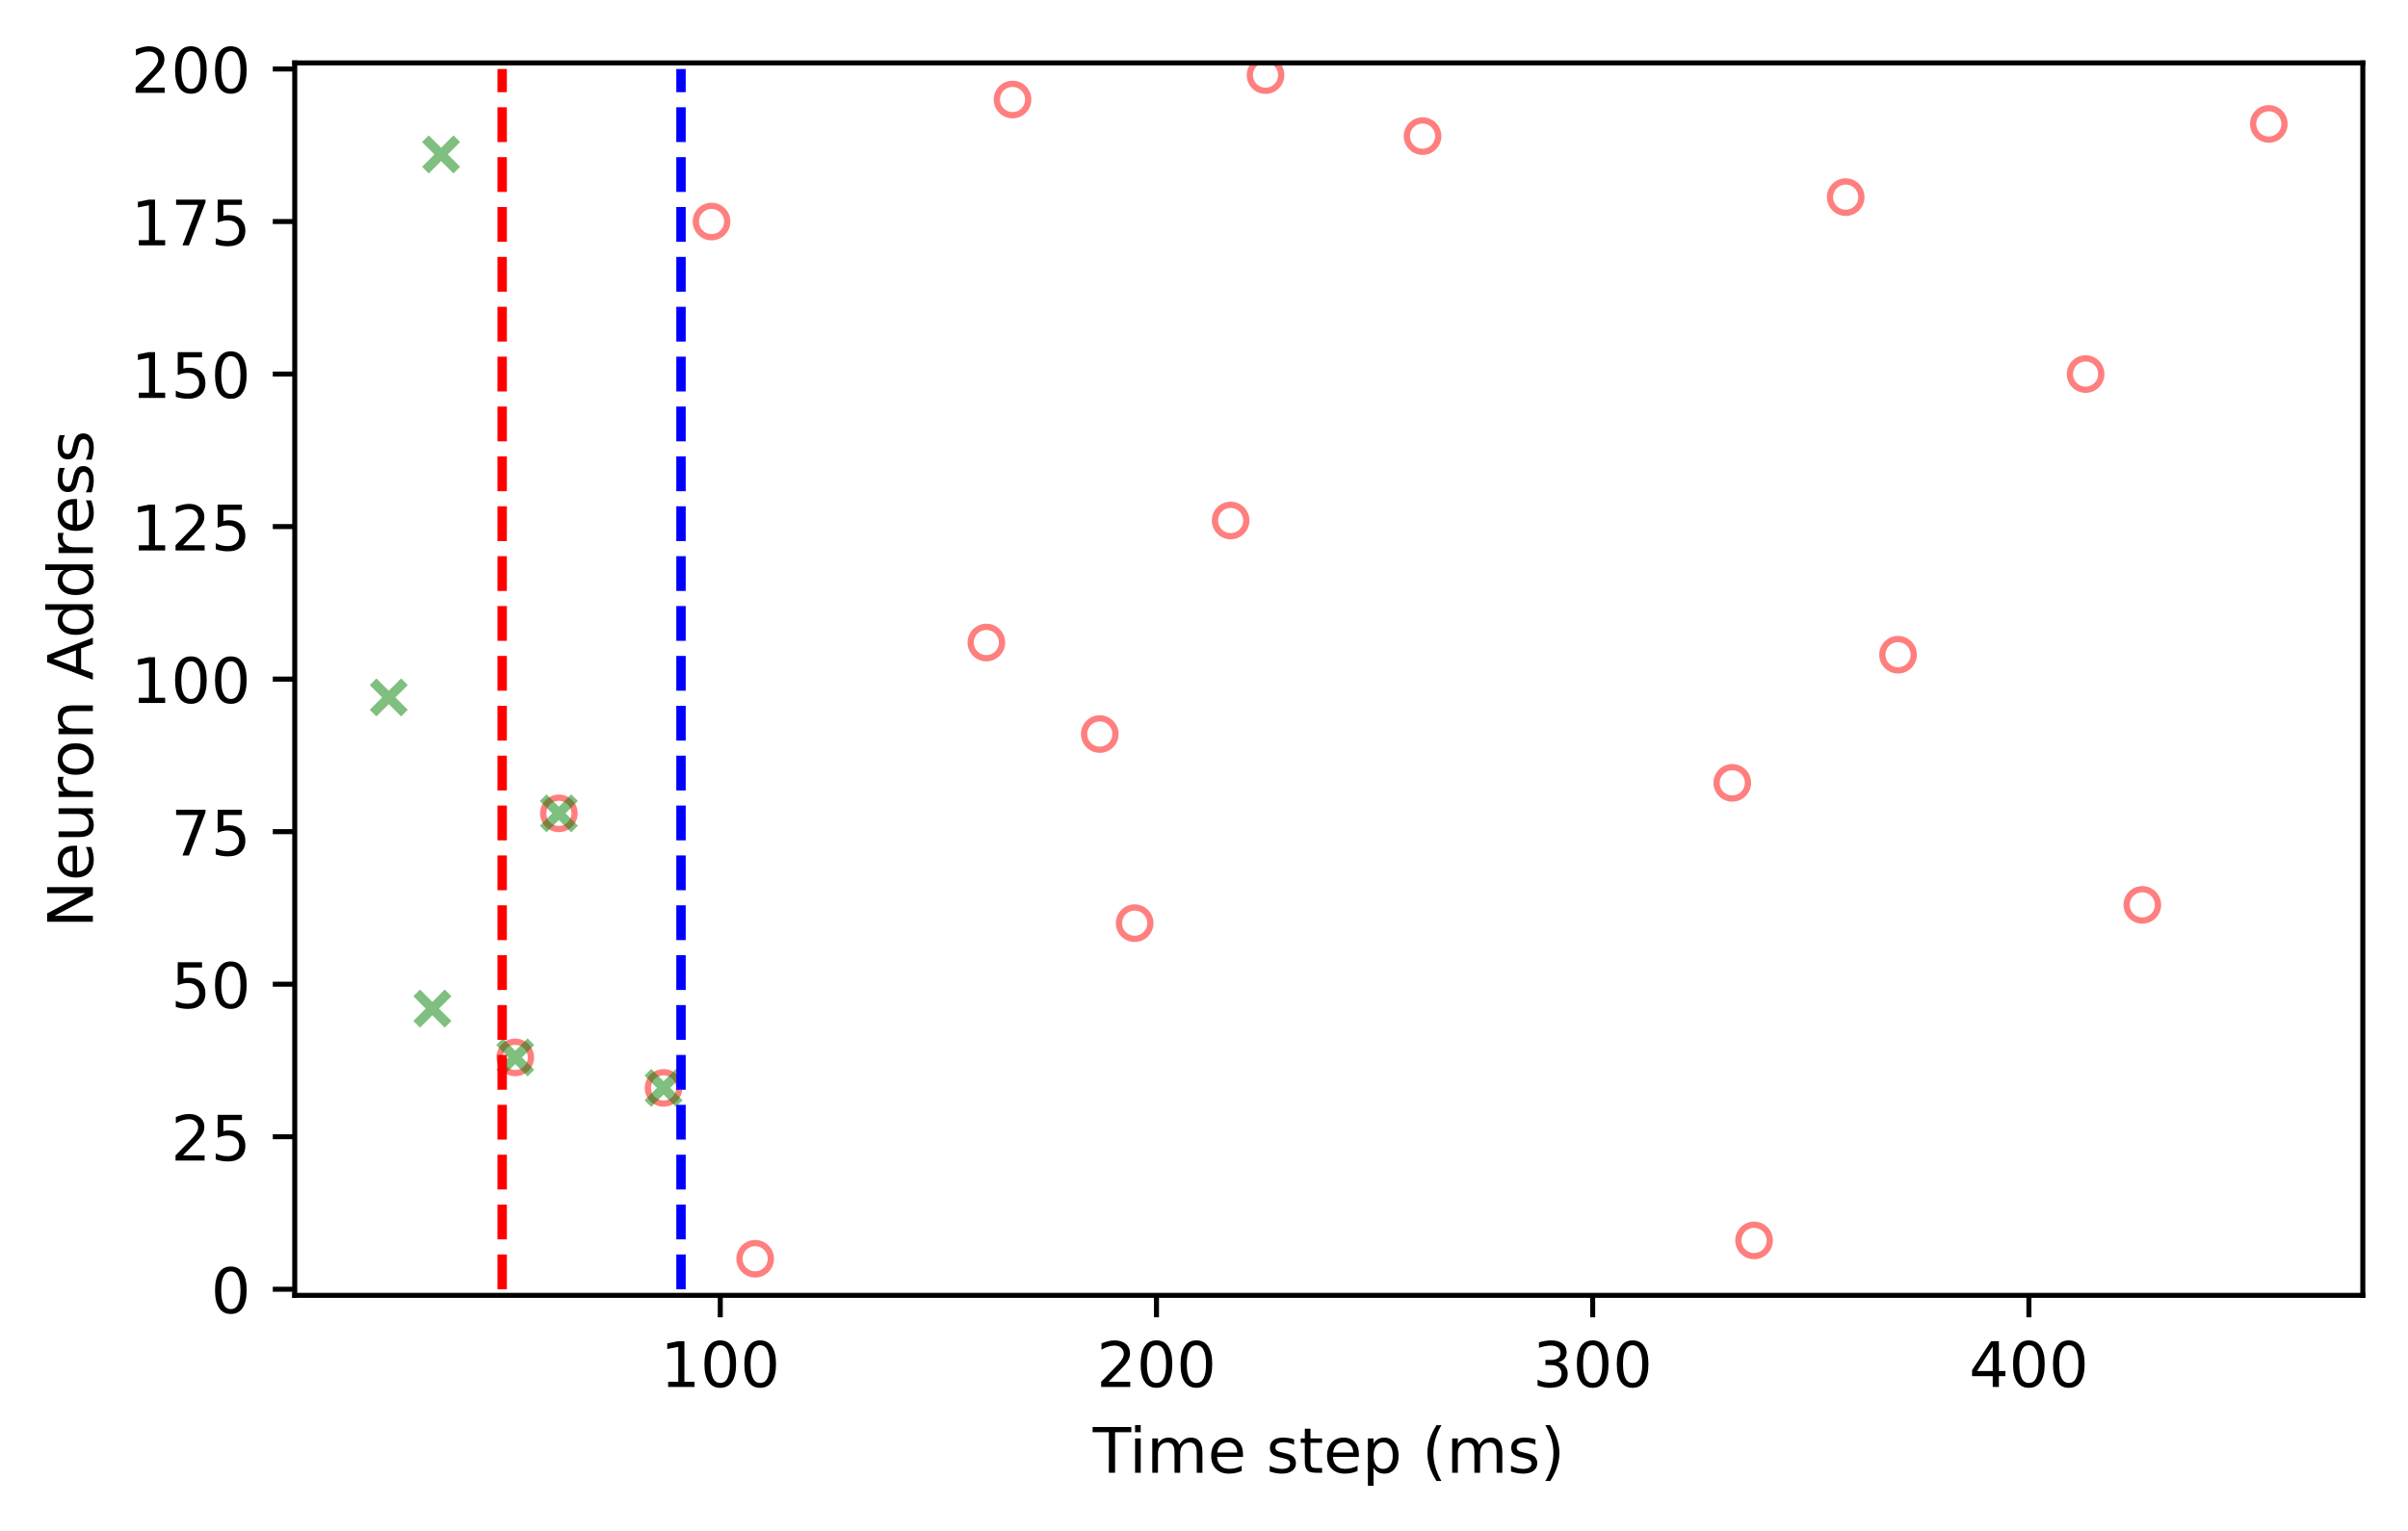
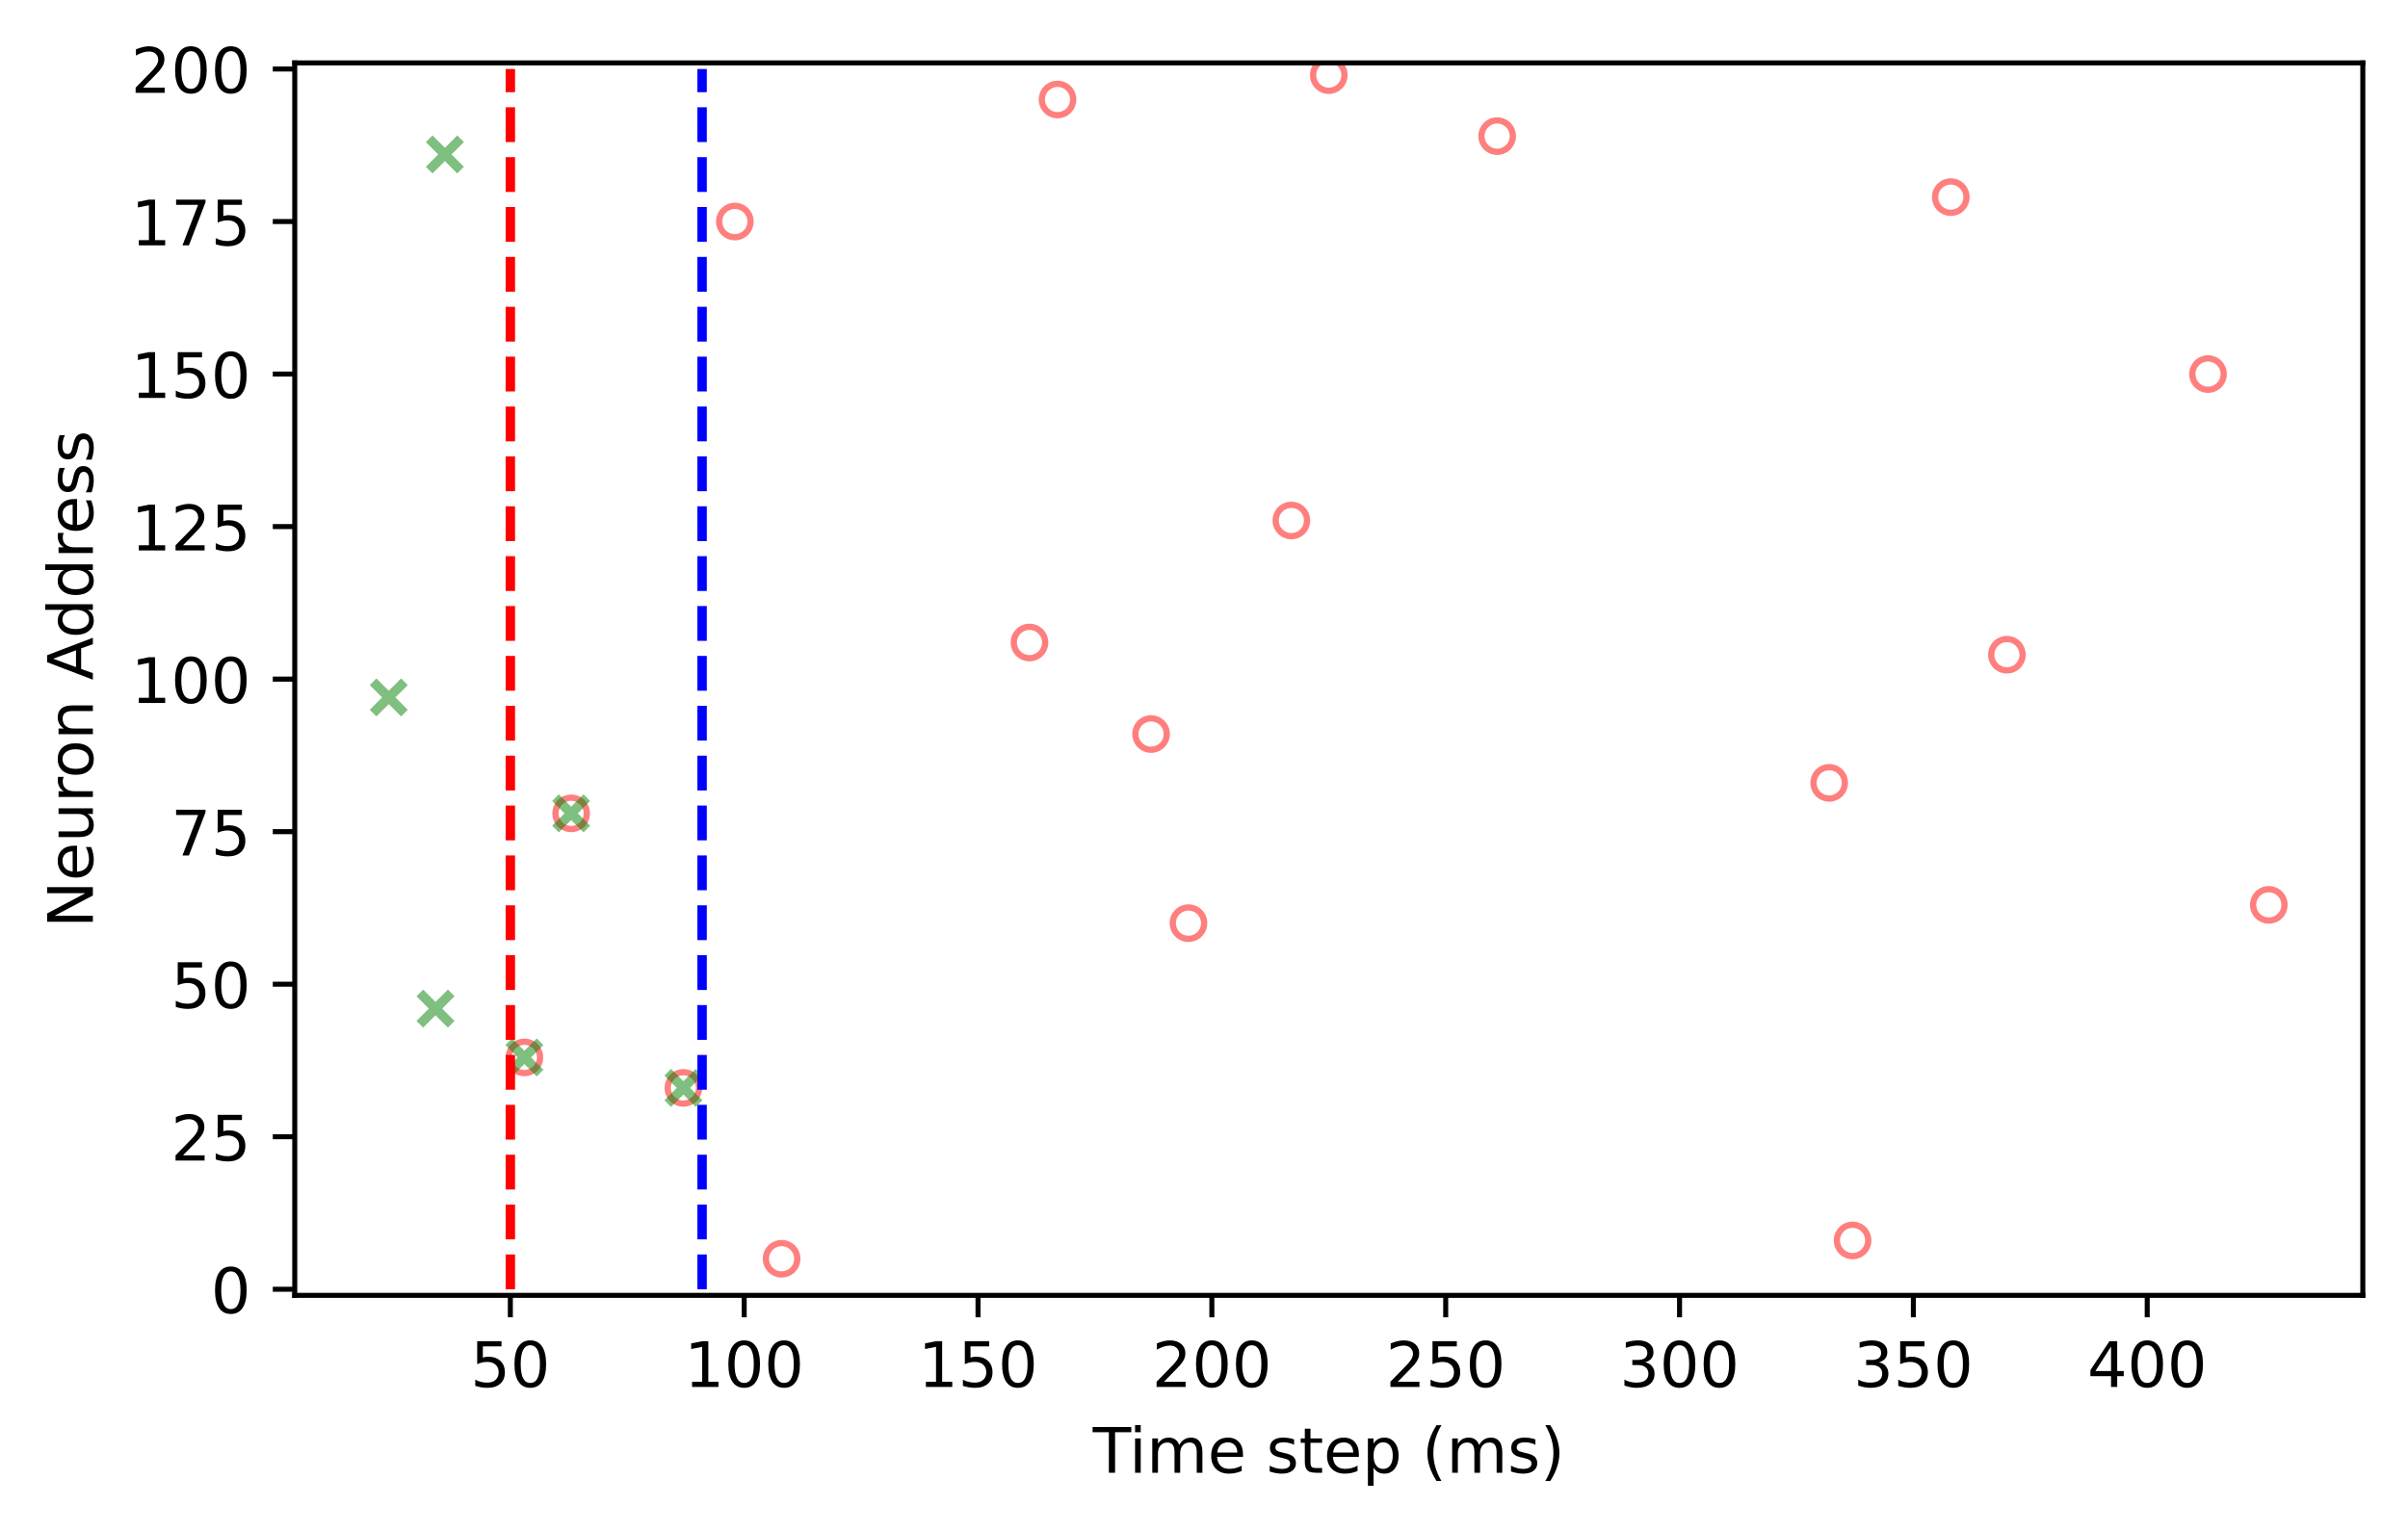
<svg xmlns="http://www.w3.org/2000/svg" xmlns:xlink="http://www.w3.org/1999/xlink" width="383.693pt" height="244.024pt" viewBox="0 0 383.693 244.024" version="1.1">
  <defs>
    <style type="text/css">*{stroke-linejoin: round; stroke-linecap: butt}</style>
  </defs>
  <g id="figure_1">
    <g id="patch_1">
      <path d="M 0 244.024  L 383.693 244.024  L 383.693 0  L 0 0  L 0 244.024  z " style="fill: none" />
    </g>
    <g id="axes_1">
      <g id="patch_2">
        <path d="M 46.966 206.468  L 376.493 206.468  L 376.493 10.027  L 46.966 10.027  L 46.966 206.468  z " style="fill: none" />
      </g>
      <g id="PathCollection_1">
        <defs>
-           <path id="C0_0_25b39677e7" d="M 0 2.5  C 0.663 2.5 1.299 2.237 1.768 1.768  C 2.237 1.299 2.5 0.663 2.5 -0  C 2.5 -0.663 2.237 -1.299 1.768 -1.768  C 1.299 -2.237 0.663 -2.5 0 -2.5  C -0.663 -2.5 -1.299 -2.237 -1.768 -1.768  C -2.237 -1.299 -2.5 -0.663 -2.5 0  C -2.5 0.663 -2.237 1.299 -1.768 1.768  C -1.299 2.237 -0.663 2.5 0 2.5  z " />
+           <path id="C0_0_f8456f70b0" d="M 0 2.5  C 0.663 2.5 1.299 2.237 1.768 1.768  C 2.237 1.299 2.5 0.663 2.5 -0  C 2.5 -0.663 2.237 -1.299 1.768 -1.768  C 1.299 -2.237 0.663 -2.5 0 -2.5  C -0.663 -2.5 -1.299 -2.237 -1.768 -1.768  C -2.237 -1.299 -2.5 -0.663 -2.5 0  C -2.5 0.663 -2.237 1.299 -1.768 1.768  C -1.299 2.237 -0.663 2.5 0 2.5  z " />
        </defs>
-         <g clip-path="url(#p2243374363)">
-           <use xlink:href="#C0_0_25b39677e7" x="82.101" y="168.541" style="fill: none; stroke: #ff0000; stroke-opacity: 0.5" />
-         </g>
-         <g clip-path="url(#p2243374363)">
-           <use xlink:href="#C0_0_25b39677e7" x="89.051" y="129.642" style="fill: none; stroke: #ff0000; stroke-opacity: 0.5" />
-         </g>
-         <g clip-path="url(#p2243374363)">
-           <use xlink:href="#C0_0_25b39677e7" x="105.733" y="173.403" style="fill: none; stroke: #ff0000; stroke-opacity: 0.5" />
-         </g>
-         <g clip-path="url(#p2243374363)">
-           <use xlink:href="#C0_0_25b39677e7" x="113.379" y="35.311" style="fill: none; stroke: #ff0000; stroke-opacity: 0.5" />
-         </g>
-         <g clip-path="url(#p2243374363)">
-           <use xlink:href="#C0_0_25b39677e7" x="120.329" y="200.633" style="fill: none; stroke: #ff0000; stroke-opacity: 0.5" />
-         </g>
-         <g clip-path="url(#p2243374363)">
-           <use xlink:href="#C0_0_25b39677e7" x="157.167" y="102.412" style="fill: none; stroke: #ff0000; stroke-opacity: 0.5" />
-         </g>
-         <g clip-path="url(#p2243374363)">
-           <use xlink:href="#C0_0_25b39677e7" x="161.338" y="15.862" style="fill: none; stroke: #ff0000; stroke-opacity: 0.5" />
-         </g>
-         <g clip-path="url(#p2243374363)">
-           <use xlink:href="#C0_0_25b39677e7" x="175.239" y="117" style="fill: none; stroke: #ff0000; stroke-opacity: 0.5" />
-         </g>
-         <g clip-path="url(#p2243374363)">
-           <use xlink:href="#C0_0_25b39677e7" x="180.799" y="147.146" style="fill: none; stroke: #ff0000; stroke-opacity: 0.5" />
-         </g>
-         <g clip-path="url(#p2243374363)">
-           <use xlink:href="#C0_0_25b39677e7" x="196.091" y="82.963" style="fill: none; stroke: #ff0000; stroke-opacity: 0.5" />
-         </g>
-         <g clip-path="url(#p2243374363)">
-           <use xlink:href="#C0_0_25b39677e7" x="201.651" y="11.972" style="fill: none; stroke: #ff0000; stroke-opacity: 0.5" />
-         </g>
-         <g clip-path="url(#p2243374363)">
-           <use xlink:href="#C0_0_25b39677e7" x="226.673" y="21.696" style="fill: none; stroke: #ff0000; stroke-opacity: 0.5" />
-         </g>
-         <g clip-path="url(#p2243374363)">
-           <use xlink:href="#C0_0_25b39677e7" x="276.022" y="124.779" style="fill: none; stroke: #ff0000; stroke-opacity: 0.5" />
-         </g>
-         <g clip-path="url(#p2243374363)">
-           <use xlink:href="#C0_0_25b39677e7" x="279.498" y="197.715" style="fill: none; stroke: #ff0000; stroke-opacity: 0.5" />
-         </g>
-         <g clip-path="url(#p2243374363)">
-           <use xlink:href="#C0_0_25b39677e7" x="294.094" y="31.421" style="fill: none; stroke: #ff0000; stroke-opacity: 0.5" />
-         </g>
-         <g clip-path="url(#p2243374363)">
-           <use xlink:href="#C0_0_25b39677e7" x="302.435" y="104.357" style="fill: none; stroke: #ff0000; stroke-opacity: 0.5" />
-         </g>
-         <g clip-path="url(#p2243374363)">
-           <use xlink:href="#C0_0_25b39677e7" x="332.322" y="59.623" style="fill: none; stroke: #ff0000; stroke-opacity: 0.5" />
-         </g>
-         <g clip-path="url(#p2243374363)">
-           <use xlink:href="#C0_0_25b39677e7" x="341.358" y="144.229" style="fill: none; stroke: #ff0000; stroke-opacity: 0.5" />
-         </g>
-         <g clip-path="url(#p2243374363)">
-           <use xlink:href="#C0_0_25b39677e7" x="361.515" y="19.752" style="fill: none; stroke: #ff0000; stroke-opacity: 0.5" />
+         <g clip-path="url(#pd413790755)">
+           <use xlink:href="#C0_0_f8456f70b0" x="83.555" y="168.541" style="fill: none; stroke: #ff0000; stroke-opacity: 0.5" />
+         </g>
+         <g clip-path="url(#pd413790755)">
+           <use xlink:href="#C0_0_f8456f70b0" x="91.007" y="129.642" style="fill: none; stroke: #ff0000; stroke-opacity: 0.5" />
+         </g>
+         <g clip-path="url(#pd413790755)">
+           <use xlink:href="#C0_0_f8456f70b0" x="108.892" y="173.403" style="fill: none; stroke: #ff0000; stroke-opacity: 0.5" />
+         </g>
+         <g clip-path="url(#pd413790755)">
+           <use xlink:href="#C0_0_f8456f70b0" x="117.089" y="35.311" style="fill: none; stroke: #ff0000; stroke-opacity: 0.5" />
+         </g>
+         <g clip-path="url(#pd413790755)">
+           <use xlink:href="#C0_0_f8456f70b0" x="124.541" y="200.633" style="fill: none; stroke: #ff0000; stroke-opacity: 0.5" />
+         </g>
+         <g clip-path="url(#pd413790755)">
+           <use xlink:href="#C0_0_f8456f70b0" x="164.037" y="102.412" style="fill: none; stroke: #ff0000; stroke-opacity: 0.5" />
+         </g>
+         <g clip-path="url(#pd413790755)">
+           <use xlink:href="#C0_0_f8456f70b0" x="168.508" y="15.862" style="fill: none; stroke: #ff0000; stroke-opacity: 0.5" />
+         </g>
+         <g clip-path="url(#pd413790755)">
+           <use xlink:href="#C0_0_f8456f70b0" x="183.412" y="117" style="fill: none; stroke: #ff0000; stroke-opacity: 0.5" />
+         </g>
+         <g clip-path="url(#pd413790755)">
+           <use xlink:href="#C0_0_f8456f70b0" x="189.373" y="147.146" style="fill: none; stroke: #ff0000; stroke-opacity: 0.5" />
+         </g>
+         <g clip-path="url(#pd413790755)">
+           <use xlink:href="#C0_0_f8456f70b0" x="205.768" y="82.963" style="fill: none; stroke: #ff0000; stroke-opacity: 0.5" />
+         </g>
+         <g clip-path="url(#pd413790755)">
+           <use xlink:href="#C0_0_f8456f70b0" x="211.729" y="11.972" style="fill: none; stroke: #ff0000; stroke-opacity: 0.5" />
+         </g>
+         <g clip-path="url(#pd413790755)">
+           <use xlink:href="#C0_0_f8456f70b0" x="238.557" y="21.696" style="fill: none; stroke: #ff0000; stroke-opacity: 0.5" />
+         </g>
+         <g clip-path="url(#pd413790755)">
+           <use xlink:href="#C0_0_f8456f70b0" x="291.466" y="124.779" style="fill: none; stroke: #ff0000; stroke-opacity: 0.5" />
+         </g>
+         <g clip-path="url(#pd413790755)">
+           <use xlink:href="#C0_0_f8456f70b0" x="295.192" y="197.715" style="fill: none; stroke: #ff0000; stroke-opacity: 0.5" />
+         </g>
+         <g clip-path="url(#pd413790755)">
+           <use xlink:href="#C0_0_f8456f70b0" x="310.841" y="31.421" style="fill: none; stroke: #ff0000; stroke-opacity: 0.5" />
+         </g>
+         <g clip-path="url(#pd413790755)">
+           <use xlink:href="#C0_0_f8456f70b0" x="319.783" y="104.357" style="fill: none; stroke: #ff0000; stroke-opacity: 0.5" />
+         </g>
+         <g clip-path="url(#pd413790755)">
+           <use xlink:href="#C0_0_f8456f70b0" x="351.827" y="59.623" style="fill: none; stroke: #ff0000; stroke-opacity: 0.5" />
+         </g>
+         <g clip-path="url(#pd413790755)">
+           <use xlink:href="#C0_0_f8456f70b0" x="361.515" y="144.229" style="fill: none; stroke: #ff0000; stroke-opacity: 0.5" />
        </g>
      </g>
      <g id="PathCollection_2">
        <defs>
-           <path id="m8b0604479e" d="M -2.5 2.5  L 2.5 -2.5  M -2.5 -2.5  L 2.5 2.5  " style="stroke: #008000; stroke-opacity: 0.5; stroke-width: 1.5" />
+           <path id="m8ac22bc835" d="M -2.5 2.5  L 2.5 -2.5  M -2.5 -2.5  L 2.5 2.5  " style="stroke: #008000; stroke-opacity: 0.5; stroke-width: 1.5" />
        </defs>
-         <g clip-path="url(#p2243374363)">
-           <use xlink:href="#m8b0604479e" x="61.944" y="111.165" style="fill: #008000; fill-opacity: 0.5; stroke: #008000; stroke-opacity: 0.5; stroke-width: 1.5" />
-           <use xlink:href="#m8b0604479e" x="68.895" y="160.761" style="fill: #008000; fill-opacity: 0.5; stroke: #008000; stroke-opacity: 0.5; stroke-width: 1.5" />
-           <use xlink:href="#m8b0604479e" x="70.285" y="24.614" style="fill: #008000; fill-opacity: 0.5; stroke: #008000; stroke-opacity: 0.5; stroke-width: 1.5" />
-           <use xlink:href="#m8b0604479e" x="82.101" y="168.541" style="fill: #008000; fill-opacity: 0.5; stroke: #008000; stroke-opacity: 0.5; stroke-width: 1.5" />
-           <use xlink:href="#m8b0604479e" x="89.051" y="129.642" style="fill: #008000; fill-opacity: 0.5; stroke: #008000; stroke-opacity: 0.5; stroke-width: 1.5" />
-           <use xlink:href="#m8b0604479e" x="105.733" y="173.403" style="fill: #008000; fill-opacity: 0.5; stroke: #008000; stroke-opacity: 0.5; stroke-width: 1.5" />
+         <g clip-path="url(#pd413790755)">
+           <use xlink:href="#m8ac22bc835" x="61.944" y="111.165" style="fill: #008000; fill-opacity: 0.5; stroke: #008000; stroke-opacity: 0.5; stroke-width: 1.5" />
+           <use xlink:href="#m8ac22bc835" x="69.396" y="160.761" style="fill: #008000; fill-opacity: 0.5; stroke: #008000; stroke-opacity: 0.5; stroke-width: 1.5" />
+           <use xlink:href="#m8ac22bc835" x="70.887" y="24.614" style="fill: #008000; fill-opacity: 0.5; stroke: #008000; stroke-opacity: 0.5; stroke-width: 1.5" />
+           <use xlink:href="#m8ac22bc835" x="83.555" y="168.541" style="fill: #008000; fill-opacity: 0.5; stroke: #008000; stroke-opacity: 0.5; stroke-width: 1.5" />
+           <use xlink:href="#m8ac22bc835" x="91.007" y="129.642" style="fill: #008000; fill-opacity: 0.5; stroke: #008000; stroke-opacity: 0.5; stroke-width: 1.5" />
+           <use xlink:href="#m8ac22bc835" x="108.892" y="173.403" style="fill: #008000; fill-opacity: 0.5; stroke: #008000; stroke-opacity: 0.5; stroke-width: 1.5" />
        </g>
      </g>
      <g id="matplotlib.axis_1">
        <g id="xtick_1">
          <g id="line2d_1">
            <defs>
-               <path id="mfbbe38701e" d="M 0 0  L 0 3.5  " style="stroke: #000000; stroke-width: 0.8" />
+               <path id="mebc1dd8b42" d="M 0 0  L 0 3.5  " style="stroke: #000000; stroke-width: 0.8" />
            </defs>
            <g>
-               <use xlink:href="#mfbbe38701e" x="114.769" y="206.468" style="stroke: #000000; stroke-width: 0.8" />
+               <use xlink:href="#mebc1dd8b42" x="81.319" y="206.468" style="stroke: #000000; stroke-width: 0.8" />
            </g>
          </g>
          <g id="text_1">
-             <g transform="translate(105.2249 221.0661) scale(0.1 -0.1)">
-               <defs>
-                 <path id="DejaVuSans-31" d="M 794 531  L 1825 531  L 1825 4091  L 703 3866  L 703 4441  L 1819 4666  L 2450 4666  L 2450 531  L 3481 531  L 3481 0  L 794 0  L 794 531  z " transform="scale(0.015625)" />
+             <g transform="translate(74.95686 221.0661) scale(0.1 -0.1)">
+               <defs>
+                 <path id="DejaVuSans-35" d="M 691 4666  L 3169 4666  L 3169 4134  L 1269 4134  L 1269 2991  Q 1406 3038 1543 3061  Q 1681 3084 1819 3084  Q 2600 3084 3056 2656  Q 3513 2228 3513 1497  Q 3513 744 3044 326  Q 2575 -91 1722 -91  Q 1428 -91 1123 -41  Q 819 9 494 109  L 494 744  Q 775 591 1075 516  Q 1375 441 1709 441  Q 2250 441 2565 725  Q 2881 1009 2881 1497  Q 2881 1984 2565 2268  Q 2250 2553 1709 2553  Q 1456 2553 1204 2497  Q 953 2441 691 2322  L 691 4666  z " transform="scale(0.015625)" />
                <path id="DejaVuSans-30" d="M 2034 4250  Q 1547 4250 1301 3770  Q 1056 3291 1056 2328  Q 1056 1369 1301 889  Q 1547 409 2034 409  Q 2525 409 2770 889  Q 3016 1369 3016 2328  Q 3016 3291 2770 3770  Q 2525 4250 2034 4250  z M 2034 4750  Q 2819 4750 3233 4129  Q 3647 3509 3647 2328  Q 3647 1150 3233 529  Q 2819 -91 2034 -91  Q 1250 -91 836 529  Q 422 1150 422 2328  Q 422 3509 836 4129  Q 1250 4750 2034 4750  z " transform="scale(0.015625)" />
              </defs>
-               <use xlink:href="#DejaVuSans-31" />
-               <use xlink:href="#DejaVuSans-30" transform="translate(63.62305 0)" />
-               <use xlink:href="#DejaVuSans-30" transform="translate(127.2461 0)" />
+               <use xlink:href="#DejaVuSans-35" />
+               <use xlink:href="#DejaVuSans-30" transform="translate(63.62305 0)" />
            </g>
          </g>
        </g>
        <g id="xtick_2">
          <g id="line2d_2">
            <g>
-               <use xlink:href="#mfbbe38701e" x="184.275" y="206.468" style="stroke: #000000; stroke-width: 0.8" />
+               <use xlink:href="#mebc1dd8b42" x="118.579" y="206.468" style="stroke: #000000; stroke-width: 0.8" />
            </g>
          </g>
          <g id="text_2">
-             <g transform="translate(174.7308 221.0661) scale(0.1 -0.1)">
-               <defs>
-                 <path id="DejaVuSans-32" d="M 1228 531  L 3431 531  L 3431 0  L 469 0  L 469 531  Q 828 903 1448 1529  Q 2069 2156 2228 2338  Q 2531 2678 2651 2914  Q 2772 3150 2772 3378  Q 2772 3750 2511 3984  Q 2250 4219 1831 4219  Q 1534 4219 1204 4116  Q 875 4013 500 3803  L 500 4441  Q 881 4594 1212 4672  Q 1544 4750 1819 4750  Q 2544 4750 2975 4387  Q 3406 4025 3406 3419  Q 3406 3131 3298 2873  Q 3191 2616 2906 2266  Q 2828 2175 2409 1742  Q 1991 1309 1228 531  z " transform="scale(0.015625)" />
-               </defs>
-               <use xlink:href="#DejaVuSans-32" />
+             <g transform="translate(109.0356 221.0661) scale(0.1 -0.1)">
+               <defs>
+                 <path id="DejaVuSans-31" d="M 794 531  L 1825 531  L 1825 4091  L 703 3866  L 703 4441  L 1819 4666  L 2450 4666  L 2450 531  L 3481 531  L 3481 0  L 794 0  L 794 531  z " transform="scale(0.015625)" />
+               </defs>
+               <use xlink:href="#DejaVuSans-31" />
              <use xlink:href="#DejaVuSans-30" transform="translate(63.62305 0)" />
              <use xlink:href="#DejaVuSans-30" transform="translate(127.2461 0)" />
            </g>
          </g>
        </g>
        <g id="xtick_3">
          <g id="line2d_3">
            <g>
-               <use xlink:href="#mfbbe38701e" x="253.78" y="206.468" style="stroke: #000000; stroke-width: 0.8" />
+               <use xlink:href="#mebc1dd8b42" x="155.839" y="206.468" style="stroke: #000000; stroke-width: 0.8" />
            </g>
          </g>
          <g id="text_3">
-             <g transform="translate(244.2367 221.0661) scale(0.1 -0.1)">
-               <defs>
-                 <path id="DejaVuSans-33" d="M 2597 2516  Q 3050 2419 3304 2112  Q 3559 1806 3559 1356  Q 3559 666 3084 287  Q 2609 -91 1734 -91  Q 1441 -91 1130 -33  Q 819 25 488 141  L 488 750  Q 750 597 1062 519  Q 1375 441 1716 441  Q 2309 441 2620 675  Q 2931 909 2931 1356  Q 2931 1769 2642 2001  Q 2353 2234 1838 2234  L 1294 2234  L 1294 2753  L 1863 2753  Q 2328 2753 2575 2939  Q 2822 3125 2822 3475  Q 2822 3834 2567 4026  Q 2313 4219 1838 4219  Q 1578 4219 1281 4162  Q 984 4106 628 3988  L 628 4550  Q 988 4650 1302 4700  Q 1616 4750 1894 4750  Q 2613 4750 3031 4423  Q 3450 4097 3450 3541  Q 3450 3153 3228 2886  Q 3006 2619 2597 2516  z " transform="scale(0.015625)" />
-               </defs>
-               <use xlink:href="#DejaVuSans-33" />
-               <use xlink:href="#DejaVuSans-30" transform="translate(63.62305 0)" />
+             <g transform="translate(146.2956 221.0661) scale(0.1 -0.1)">
+               <use xlink:href="#DejaVuSans-31" />
+               <use xlink:href="#DejaVuSans-35" transform="translate(63.62305 0)" />
              <use xlink:href="#DejaVuSans-30" transform="translate(127.2461 0)" />
            </g>
          </g>
        </g>
        <g id="xtick_4">
          <g id="line2d_4">
            <g>
-               <use xlink:href="#mfbbe38701e" x="323.286" y="206.468" style="stroke: #000000; stroke-width: 0.8" />
+               <use xlink:href="#mebc1dd8b42" x="193.099" y="206.468" style="stroke: #000000; stroke-width: 0.8" />
            </g>
          </g>
          <g id="text_4">
-             <g transform="translate(313.7427 221.0661) scale(0.1 -0.1)">
+             <g transform="translate(183.5556 221.0661) scale(0.1 -0.1)">
+               <defs>
+                 <path id="DejaVuSans-32" d="M 1228 531  L 3431 531  L 3431 0  L 469 0  L 469 531  Q 828 903 1448 1529  Q 2069 2156 2228 2338  Q 2531 2678 2651 2914  Q 2772 3150 2772 3378  Q 2772 3750 2511 3984  Q 2250 4219 1831 4219  Q 1534 4219 1204 4116  Q 875 4013 500 3803  L 500 4441  Q 881 4594 1212 4672  Q 1544 4750 1819 4750  Q 2544 4750 2975 4387  Q 3406 4025 3406 3419  Q 3406 3131 3298 2873  Q 3191 2616 2906 2266  Q 2828 2175 2409 1742  Q 1991 1309 1228 531  z " transform="scale(0.015625)" />
+               </defs>
+               <use xlink:href="#DejaVuSans-32" />
+               <use xlink:href="#DejaVuSans-30" transform="translate(63.62305 0)" />
+               <use xlink:href="#DejaVuSans-30" transform="translate(127.2461 0)" />
+             </g>
+           </g>
+         </g>
+         <g id="xtick_5">
+           <g id="line2d_5">
+             <g>
+               <use xlink:href="#mebc1dd8b42" x="230.359" y="206.468" style="stroke: #000000; stroke-width: 0.8" />
+             </g>
+           </g>
+           <g id="text_5">
+             <g transform="translate(220.8157 221.0661) scale(0.1 -0.1)">
+               <use xlink:href="#DejaVuSans-32" />
+               <use xlink:href="#DejaVuSans-35" transform="translate(63.62305 0)" />
+               <use xlink:href="#DejaVuSans-30" transform="translate(127.2461 0)" />
+             </g>
+           </g>
+         </g>
+         <g id="xtick_6">
+           <g id="line2d_6">
+             <g>
+               <use xlink:href="#mebc1dd8b42" x="267.619" y="206.468" style="stroke: #000000; stroke-width: 0.8" />
+             </g>
+           </g>
+           <g id="text_6">
+             <g transform="translate(258.0757 221.0661) scale(0.1 -0.1)">
+               <defs>
+                 <path id="DejaVuSans-33" d="M 2597 2516  Q 3050 2419 3304 2112  Q 3559 1806 3559 1356  Q 3559 666 3084 287  Q 2609 -91 1734 -91  Q 1441 -91 1130 -33  Q 819 25 488 141  L 488 750  Q 750 597 1062 519  Q 1375 441 1716 441  Q 2309 441 2620 675  Q 2931 909 2931 1356  Q 2931 1769 2642 2001  Q 2353 2234 1838 2234  L 1294 2234  L 1294 2753  L 1863 2753  Q 2328 2753 2575 2939  Q 2822 3125 2822 3475  Q 2822 3834 2567 4026  Q 2313 4219 1838 4219  Q 1578 4219 1281 4162  Q 984 4106 628 3988  L 628 4550  Q 988 4650 1302 4700  Q 1616 4750 1894 4750  Q 2613 4750 3031 4423  Q 3450 4097 3450 3541  Q 3450 3153 3228 2886  Q 3006 2619 2597 2516  z " transform="scale(0.015625)" />
+               </defs>
+               <use xlink:href="#DejaVuSans-33" />
+               <use xlink:href="#DejaVuSans-30" transform="translate(63.62305 0)" />
+               <use xlink:href="#DejaVuSans-30" transform="translate(127.2461 0)" />
+             </g>
+           </g>
+         </g>
+         <g id="xtick_7">
+           <g id="line2d_7">
+             <g>
+               <use xlink:href="#mebc1dd8b42" x="304.879" y="206.468" style="stroke: #000000; stroke-width: 0.8" />
+             </g>
+           </g>
+           <g id="text_7">
+             <g transform="translate(295.3357 221.0661) scale(0.1 -0.1)">
+               <use xlink:href="#DejaVuSans-33" />
+               <use xlink:href="#DejaVuSans-35" transform="translate(63.62305 0)" />
+               <use xlink:href="#DejaVuSans-30" transform="translate(127.2461 0)" />
+             </g>
+           </g>
+         </g>
+         <g id="xtick_8">
+           <g id="line2d_8">
+             <g>
+               <use xlink:href="#mebc1dd8b42" x="342.139" y="206.468" style="stroke: #000000; stroke-width: 0.8" />
+             </g>
+           </g>
+           <g id="text_8">
+             <g transform="translate(332.5957 221.0661) scale(0.1 -0.1)">
              <defs>
                <path id="DejaVuSans-34" d="M 2419 4116  L 825 1625  L 2419 1625  L 2419 4116  z M 2253 4666  L 3047 4666  L 3047 1625  L 3713 1625  L 3713 1100  L 3047 1100  L 3047 0  L 2419 0  L 2419 1100  L 313 1100  L 313 1709  L 2253 4666  z " transform="scale(0.015625)" />
              </defs>
              <use xlink:href="#DejaVuSans-34" />
              <use xlink:href="#DejaVuSans-30" transform="translate(63.62305 0)" />
              <use xlink:href="#DejaVuSans-30" transform="translate(127.2461 0)" />
            </g>
          </g>
        </g>
-         <g id="text_5">
+         <g id="text_9">
          <g transform="translate(174.1255 234.7442) scale(0.1 -0.1)">
            <defs>
              <path id="DejaVuSans-54" d="M -19 4666  L 3928 4666  L 3928 4134  L 2272 4134  L 2272 0  L 1638 0  L 1638 4134  L -19 4134  L -19 4666  z " transform="scale(0.015625)" />
              <path id="DejaVuSans-69" d="M 603 3500  L 1178 3500  L 1178 0  L 603 0  L 603 3500  z M 603 4863  L 1178 4863  L 1178 4134  L 603 4134  L 603 4863  z " transform="scale(0.015625)" />
              <path id="DejaVuSans-6d" d="M 3328 2828  Q 3544 3216 3844 3400  Q 4144 3584 4550 3584  Q 5097 3584 5394 3201  Q 5691 2819 5691 2113  L 5691 0  L 5113 0  L 5113 2094  Q 5113 2597 4934 2840  Q 4756 3084 4391 3084  Q 3944 3084 3684 2787  Q 3425 2491 3425 1978  L 3425 0  L 2847 0  L 2847 2094  Q 2847 2600 2669 2842  Q 2491 3084 2119 3084  Q 1678 3084 1418 2786  Q 1159 2488 1159 1978  L 1159 0  L 581 0  L 581 3500  L 1159 3500  L 1159 2956  Q 1356 3278 1631 3431  Q 1906 3584 2284 3584  Q 2666 3584 2933 3390  Q 3200 3197 3328 2828  z " transform="scale(0.015625)" />
              <path id="DejaVuSans-65" d="M 3597 1894  L 3597 1613  L 953 1613  Q 991 1019 1311 708  Q 1631 397 2203 397  Q 2534 397 2845 478  Q 3156 559 3463 722  L 3463 178  Q 3153 47 2828 -22  Q 2503 -91 2169 -91  Q 1331 -91 842 396  Q 353 884 353 1716  Q 353 2575 817 3079  Q 1281 3584 2069 3584  Q 2775 3584 3186 3129  Q 3597 2675 3597 1894  z M 3022 2063  Q 3016 2534 2758 2815  Q 2500 3097 2075 3097  Q 1594 3097 1305 2825  Q 1016 2553 972 2059  L 3022 2063  z " transform="scale(0.015625)" />
              <path id="DejaVuSans-20" transform="scale(0.015625)" />
              <path id="DejaVuSans-73" d="M 2834 3397  L 2834 2853  Q 2591 2978 2328 3040  Q 2066 3103 1784 3103  Q 1356 3103 1142 2972  Q 928 2841 928 2578  Q 928 2378 1081 2264  Q 1234 2150 1697 2047  L 1894 2003  Q 2506 1872 2764 1633  Q 3022 1394 3022 966  Q 3022 478 2636 193  Q 2250 -91 1575 -91  Q 1294 -91 989 -36  Q 684 19 347 128  L 347 722  Q 666 556 975 473  Q 1284 391 1588 391  Q 1994 391 2212 530  Q 2431 669 2431 922  Q 2431 1156 2273 1281  Q 2116 1406 1581 1522  L 1381 1569  Q 847 1681 609 1914  Q 372 2147 372 2553  Q 372 3047 722 3315  Q 1072 3584 1716 3584  Q 2034 3584 2315 3537  Q 2597 3491 2834 3397  z " transform="scale(0.015625)" />
              <path id="DejaVuSans-74" d="M 1172 4494  L 1172 3500  L 2356 3500  L 2356 3053  L 1172 3053  L 1172 1153  Q 1172 725 1289 603  Q 1406 481 1766 481  L 2356 481  L 2356 0  L 1766 0  Q 1100 0 847 248  Q 594 497 594 1153  L 594 3053  L 172 3053  L 172 3500  L 594 3500  L 594 4494  L 1172 4494  z " transform="scale(0.015625)" />
              <path id="DejaVuSans-70" d="M 1159 525  L 1159 -1331  L 581 -1331  L 581 3500  L 1159 3500  L 1159 2969  Q 1341 3281 1617 3432  Q 1894 3584 2278 3584  Q 2916 3584 3314 3078  Q 3713 2572 3713 1747  Q 3713 922 3314 415  Q 2916 -91 2278 -91  Q 1894 -91 1617 61  Q 1341 213 1159 525  z M 3116 1747  Q 3116 2381 2855 2742  Q 2594 3103 2138 3103  Q 1681 3103 1420 2742  Q 1159 2381 1159 1747  Q 1159 1113 1420 752  Q 1681 391 2138 391  Q 2594 391 2855 752  Q 3116 1113 3116 1747  z " transform="scale(0.015625)" />
              <path id="DejaVuSans-28" d="M 1984 4856  Q 1566 4138 1362 3434  Q 1159 2731 1159 2009  Q 1159 1288 1364 580  Q 1569 -128 1984 -844  L 1484 -844  Q 1016 -109 783 600  Q 550 1309 550 2009  Q 550 2706 781 3412  Q 1013 4119 1484 4856  L 1984 4856  z " transform="scale(0.015625)" />
              <path id="DejaVuSans-29" d="M 513 4856  L 1013 4856  Q 1481 4119 1714 3412  Q 1947 2706 1947 2009  Q 1947 1309 1714 600  Q 1481 -109 1013 -844  L 513 -844  Q 928 -128 1133 580  Q 1338 1288 1338 2009  Q 1338 2731 1133 3434  Q 928 4138 513 4856  z " transform="scale(0.015625)" />
            </defs>
            <use xlink:href="#DejaVuSans-54" />
            <use xlink:href="#DejaVuSans-69" transform="translate(57.95898 0)" />
            <use xlink:href="#DejaVuSans-6d" transform="translate(85.74219 0)" />
            <use xlink:href="#DejaVuSans-65" transform="translate(183.1543 0)" />
            <use xlink:href="#DejaVuSans-20" transform="translate(244.6777 0)" />
            <use xlink:href="#DejaVuSans-73" transform="translate(276.4648 0)" />
            <use xlink:href="#DejaVuSans-74" transform="translate(328.5645 0)" />
            <use xlink:href="#DejaVuSans-65" transform="translate(367.7734 0)" />
            <use xlink:href="#DejaVuSans-70" transform="translate(429.2969 0)" />
            <use xlink:href="#DejaVuSans-20" transform="translate(492.7734 0)" />
            <use xlink:href="#DejaVuSans-28" transform="translate(524.5605 0)" />
            <use xlink:href="#DejaVuSans-6d" transform="translate(563.5742 0)" />
            <use xlink:href="#DejaVuSans-73" transform="translate(660.9863 0)" />
            <use xlink:href="#DejaVuSans-29" transform="translate(713.0859 0)" />
          </g>
        </g>
      </g>
      <g id="matplotlib.axis_2">
        <g id="ytick_1">
-           <g id="line2d_5">
+           <g id="line2d_9">
            <defs>
-               <path id="ma9760e8755" d="M 0 0  L -3.5 0  " style="stroke: #000000; stroke-width: 0.8" />
+               <path id="me512b0a91b" d="M 0 0  L -3.5 0  " style="stroke: #000000; stroke-width: 0.8" />
            </defs>
            <g>
-               <use xlink:href="#ma9760e8755" x="46.966" y="205.495" style="stroke: #000000; stroke-width: 0.8" />
-             </g>
-           </g>
-           <g id="text_6">
+               <use xlink:href="#me512b0a91b" x="46.966" y="205.495" style="stroke: #000000; stroke-width: 0.8" />
+             </g>
+           </g>
+           <g id="text_10">
            <g transform="translate(33.60312 209.2944) scale(0.1 -0.1)">
              <use xlink:href="#DejaVuSans-30" />
            </g>
          </g>
        </g>
        <g id="ytick_2">
-           <g id="line2d_6">
-             <g>
-               <use xlink:href="#ma9760e8755" x="46.966" y="181.183" style="stroke: #000000; stroke-width: 0.8" />
-             </g>
-           </g>
-           <g id="text_7">
+           <g id="line2d_10">
+             <g>
+               <use xlink:href="#me512b0a91b" x="46.966" y="181.183" style="stroke: #000000; stroke-width: 0.8" />
+             </g>
+           </g>
+           <g id="text_11">
            <g transform="translate(27.24063 184.9824) scale(0.1 -0.1)">
-               <defs>
-                 <path id="DejaVuSans-35" d="M 691 4666  L 3169 4666  L 3169 4134  L 1269 4134  L 1269 2991  Q 1406 3038 1543 3061  Q 1681 3084 1819 3084  Q 2600 3084 3056 2656  Q 3513 2228 3513 1497  Q 3513 744 3044 326  Q 2575 -91 1722 -91  Q 1428 -91 1123 -41  Q 819 9 494 109  L 494 744  Q 775 591 1075 516  Q 1375 441 1709 441  Q 2250 441 2565 725  Q 2881 1009 2881 1497  Q 2881 1984 2565 2268  Q 2250 2553 1709 2553  Q 1456 2553 1204 2497  Q 953 2441 691 2322  L 691 4666  z " transform="scale(0.015625)" />
-               </defs>
              <use xlink:href="#DejaVuSans-32" />
              <use xlink:href="#DejaVuSans-35" transform="translate(63.62305 0)" />
            </g>
          </g>
        </g>
        <g id="ytick_3">
-           <g id="line2d_7">
-             <g>
-               <use xlink:href="#ma9760e8755" x="46.966" y="156.871" style="stroke: #000000; stroke-width: 0.8" />
-             </g>
-           </g>
-           <g id="text_8">
+           <g id="line2d_11">
+             <g>
+               <use xlink:href="#me512b0a91b" x="46.966" y="156.871" style="stroke: #000000; stroke-width: 0.8" />
+             </g>
+           </g>
+           <g id="text_12">
            <g transform="translate(27.24063 160.6704) scale(0.1 -0.1)">
              <use xlink:href="#DejaVuSans-35" />
              <use xlink:href="#DejaVuSans-30" transform="translate(63.62305 0)" />
            </g>
          </g>
        </g>
        <g id="ytick_4">
-           <g id="line2d_8">
-             <g>
-               <use xlink:href="#ma9760e8755" x="46.966" y="132.559" style="stroke: #000000; stroke-width: 0.8" />
-             </g>
-           </g>
-           <g id="text_9">
+           <g id="line2d_12">
+             <g>
+               <use xlink:href="#me512b0a91b" x="46.966" y="132.559" style="stroke: #000000; stroke-width: 0.8" />
+             </g>
+           </g>
+           <g id="text_13">
            <g transform="translate(27.24063 136.3584) scale(0.1 -0.1)">
              <defs>
                <path id="DejaVuSans-37" d="M 525 4666  L 3525 4666  L 3525 4397  L 1831 0  L 1172 0  L 2766 4134  L 525 4134  L 525 4666  z " transform="scale(0.015625)" />
              </defs>
              <use xlink:href="#DejaVuSans-37" />
              <use xlink:href="#DejaVuSans-35" transform="translate(63.62305 0)" />
            </g>
          </g>
        </g>
        <g id="ytick_5">
-           <g id="line2d_9">
-             <g>
-               <use xlink:href="#ma9760e8755" x="46.966" y="108.247" style="stroke: #000000; stroke-width: 0.8" />
-             </g>
-           </g>
-           <g id="text_10">
+           <g id="line2d_13">
+             <g>
+               <use xlink:href="#me512b0a91b" x="46.966" y="108.247" style="stroke: #000000; stroke-width: 0.8" />
+             </g>
+           </g>
+           <g id="text_14">
            <g transform="translate(20.87813 112.0464) scale(0.1 -0.1)">
              <use xlink:href="#DejaVuSans-31" />
              <use xlink:href="#DejaVuSans-30" transform="translate(63.62305 0)" />
              <use xlink:href="#DejaVuSans-30" transform="translate(127.2461 0)" />
            </g>
          </g>
        </g>
        <g id="ytick_6">
-           <g id="line2d_10">
-             <g>
-               <use xlink:href="#ma9760e8755" x="46.966" y="83.935" style="stroke: #000000; stroke-width: 0.8" />
-             </g>
-           </g>
-           <g id="text_11">
+           <g id="line2d_14">
+             <g>
+               <use xlink:href="#me512b0a91b" x="46.966" y="83.935" style="stroke: #000000; stroke-width: 0.8" />
+             </g>
+           </g>
+           <g id="text_15">
            <g transform="translate(20.87813 87.73443) scale(0.1 -0.1)">
              <use xlink:href="#DejaVuSans-31" />
              <use xlink:href="#DejaVuSans-32" transform="translate(63.62305 0)" />
              <use xlink:href="#DejaVuSans-35" transform="translate(127.2461 0)" />
            </g>
          </g>
        </g>
        <g id="ytick_7">
-           <g id="line2d_11">
-             <g>
-               <use xlink:href="#ma9760e8755" x="46.966" y="59.623" style="stroke: #000000; stroke-width: 0.8" />
-             </g>
-           </g>
-           <g id="text_12">
+           <g id="line2d_15">
+             <g>
+               <use xlink:href="#me512b0a91b" x="46.966" y="59.623" style="stroke: #000000; stroke-width: 0.8" />
+             </g>
+           </g>
+           <g id="text_16">
            <g transform="translate(20.87813 63.42243) scale(0.1 -0.1)">
              <use xlink:href="#DejaVuSans-31" />
              <use xlink:href="#DejaVuSans-35" transform="translate(63.62305 0)" />
              <use xlink:href="#DejaVuSans-30" transform="translate(127.2461 0)" />
            </g>
          </g>
        </g>
        <g id="ytick_8">
-           <g id="line2d_12">
-             <g>
-               <use xlink:href="#ma9760e8755" x="46.966" y="35.311" style="stroke: #000000; stroke-width: 0.8" />
-             </g>
-           </g>
-           <g id="text_13">
+           <g id="line2d_16">
+             <g>
+               <use xlink:href="#me512b0a91b" x="46.966" y="35.311" style="stroke: #000000; stroke-width: 0.8" />
+             </g>
+           </g>
+           <g id="text_17">
            <g transform="translate(20.87813 39.11044) scale(0.1 -0.1)">
              <use xlink:href="#DejaVuSans-31" />
              <use xlink:href="#DejaVuSans-37" transform="translate(63.62305 0)" />
              <use xlink:href="#DejaVuSans-35" transform="translate(127.2461 0)" />
            </g>
          </g>
        </g>
        <g id="ytick_9">
-           <g id="line2d_13">
-             <g>
-               <use xlink:href="#ma9760e8755" x="46.966" y="10.999" style="stroke: #000000; stroke-width: 0.8" />
-             </g>
-           </g>
-           <g id="text_14">
+           <g id="line2d_17">
+             <g>
+               <use xlink:href="#me512b0a91b" x="46.966" y="10.999" style="stroke: #000000; stroke-width: 0.8" />
+             </g>
+           </g>
+           <g id="text_18">
            <g transform="translate(20.87813 14.79844) scale(0.1 -0.1)">
              <use xlink:href="#DejaVuSans-32" />
              <use xlink:href="#DejaVuSans-30" transform="translate(63.62305 0)" />
              <use xlink:href="#DejaVuSans-30" transform="translate(127.2461 0)" />
            </g>
          </g>
        </g>
-         <g id="text_15">
+         <g id="text_19">
          <g transform="translate(14.79844 147.9035) rotate(-90) scale(0.1 -0.1)">
            <defs>
              <path id="DejaVuSans-4e" d="M 628 4666  L 1478 4666  L 3547 763  L 3547 4666  L 4159 4666  L 4159 0  L 3309 0  L 1241 3903  L 1241 0  L 628 0  L 628 4666  z " transform="scale(0.015625)" />
              <path id="DejaVuSans-75" d="M 544 1381  L 544 3500  L 1119 3500  L 1119 1403  Q 1119 906 1312 657  Q 1506 409 1894 409  Q 2359 409 2629 706  Q 2900 1003 2900 1516  L 2900 3500  L 3475 3500  L 3475 0  L 2900 0  L 2900 538  Q 2691 219 2414 64  Q 2138 -91 1772 -91  Q 1169 -91 856 284  Q 544 659 544 1381  z M 1991 3584  L 1991 3584  z " transform="scale(0.015625)" />
              <path id="DejaVuSans-72" d="M 2631 2963  Q 2534 3019 2420 3045  Q 2306 3072 2169 3072  Q 1681 3072 1420 2755  Q 1159 2438 1159 1844  L 1159 0  L 581 0  L 581 3500  L 1159 3500  L 1159 2956  Q 1341 3275 1631 3429  Q 1922 3584 2338 3584  Q 2397 3584 2469 3576  Q 2541 3569 2628 3553  L 2631 2963  z " transform="scale(0.015625)" />
              <path id="DejaVuSans-6f" d="M 1959 3097  Q 1497 3097 1228 2736  Q 959 2375 959 1747  Q 959 1119 1226 758  Q 1494 397 1959 397  Q 2419 397 2687 759  Q 2956 1122 2956 1747  Q 2956 2369 2687 2733  Q 2419 3097 1959 3097  z M 1959 3584  Q 2709 3584 3137 3096  Q 3566 2609 3566 1747  Q 3566 888 3137 398  Q 2709 -91 1959 -91  Q 1206 -91 779 398  Q 353 888 353 1747  Q 353 2609 779 3096  Q 1206 3584 1959 3584  z " transform="scale(0.015625)" />
              <path id="DejaVuSans-6e" d="M 3513 2113  L 3513 0  L 2938 0  L 2938 2094  Q 2938 2591 2744 2837  Q 2550 3084 2163 3084  Q 1697 3084 1428 2787  Q 1159 2491 1159 1978  L 1159 0  L 581 0  L 581 3500  L 1159 3500  L 1159 2956  Q 1366 3272 1645 3428  Q 1925 3584 2291 3584  Q 2894 3584 3203 3211  Q 3513 2838 3513 2113  z " transform="scale(0.015625)" />
              <path id="DejaVuSans-41" d="M 2188 4044  L 1331 1722  L 3047 1722  L 2188 4044  z M 1831 4666  L 2547 4666  L 4325 0  L 3669 0  L 3244 1197  L 1141 1197  L 716 0  L 50 0  L 1831 4666  z " transform="scale(0.015625)" />
              <path id="DejaVuSans-64" d="M 2906 2969  L 2906 4863  L 3481 4863  L 3481 0  L 2906 0  L 2906 525  Q 2725 213 2448 61  Q 2172 -91 1784 -91  Q 1150 -91 751 415  Q 353 922 353 1747  Q 353 2572 751 3078  Q 1150 3584 1784 3584  Q 2172 3584 2448 3432  Q 2725 3281 2906 2969  z M 947 1747  Q 947 1113 1208 752  Q 1469 391 1925 391  Q 2381 391 2643 752  Q 2906 1113 2906 1747  Q 2906 2381 2643 2742  Q 2381 3103 1925 3103  Q 1469 3103 1208 2742  Q 947 2381 947 1747  z " transform="scale(0.015625)" />
            </defs>
            <use xlink:href="#DejaVuSans-4e" />
            <use xlink:href="#DejaVuSans-65" transform="translate(74.80469 0)" />
            <use xlink:href="#DejaVuSans-75" transform="translate(136.3281 0)" />
            <use xlink:href="#DejaVuSans-72" transform="translate(199.707 0)" />
            <use xlink:href="#DejaVuSans-6f" transform="translate(238.5703 0)" />
            <use xlink:href="#DejaVuSans-6e" transform="translate(299.752 0)" />
            <use xlink:href="#DejaVuSans-20" transform="translate(363.1309 0)" />
            <use xlink:href="#DejaVuSans-41" transform="translate(394.918 0)" />
            <use xlink:href="#DejaVuSans-64" transform="translate(461.5762 0)" />
            <use xlink:href="#DejaVuSans-64" transform="translate(525.0527 0)" />
            <use xlink:href="#DejaVuSans-72" transform="translate(588.5293 0)" />
            <use xlink:href="#DejaVuSans-65" transform="translate(627.3926 0)" />
            <use xlink:href="#DejaVuSans-73" transform="translate(688.916 0)" />
            <use xlink:href="#DejaVuSans-73" transform="translate(741.0156 0)" />
          </g>
        </g>
      </g>
      <g id="LineCollection_1">
-         <path d="M 80.016 205.495  L 80.016 10.999  " clip-path="url(#p2243374363)" style="fill: none; stroke-dasharray: 5.55,2.4; stroke-dashoffset: 0; stroke: #ff0000; stroke-width: 1.5" />
+         <path d="M 81.319 205.495  L 81.319 10.999  " clip-path="url(#pd413790755)" style="fill: none; stroke-dasharray: 5.55,2.4; stroke-dashoffset: 0; stroke: #ff0000; stroke-width: 1.5" />
      </g>
      <g id="LineCollection_2">
-         <path d="M 108.513 205.495  L 108.513 10.999  " clip-path="url(#p2243374363)" style="fill: none; stroke-dasharray: 5.55,2.4; stroke-dashoffset: 0; stroke: #0000ff; stroke-width: 1.5" />
+         <path d="M 111.873 205.495  L 111.873 10.999  " clip-path="url(#pd413790755)" style="fill: none; stroke-dasharray: 5.55,2.4; stroke-dashoffset: 0; stroke: #0000ff; stroke-width: 1.5" />
      </g>
      <g id="patch_3">
        <path d="M 46.966 206.468  L 46.966 10.027  " style="fill: none; stroke: #000000; stroke-width: 0.8; stroke-linejoin: miter; stroke-linecap: square" />
      </g>
      <g id="patch_4">
        <path d="M 376.493 206.468  L 376.493 10.027  " style="fill: none; stroke: #000000; stroke-width: 0.8; stroke-linejoin: miter; stroke-linecap: square" />
      </g>
      <g id="patch_5">
        <path d="M 46.966 206.468  L 376.493 206.468  " style="fill: none; stroke: #000000; stroke-width: 0.8; stroke-linejoin: miter; stroke-linecap: square" />
      </g>
      <g id="patch_6">
        <path d="M 46.966 10.027  L 376.493 10.027  " style="fill: none; stroke: #000000; stroke-width: 0.8; stroke-linejoin: miter; stroke-linecap: square" />
      </g>
    </g>
  </g>
  <defs>
-     <clipPath id="p2243374363">
+     <clipPath id="pd413790755">
      <rect x="46.966" y="10.027" width="329.528" height="196.441" />
    </clipPath>
  </defs>
</svg>
